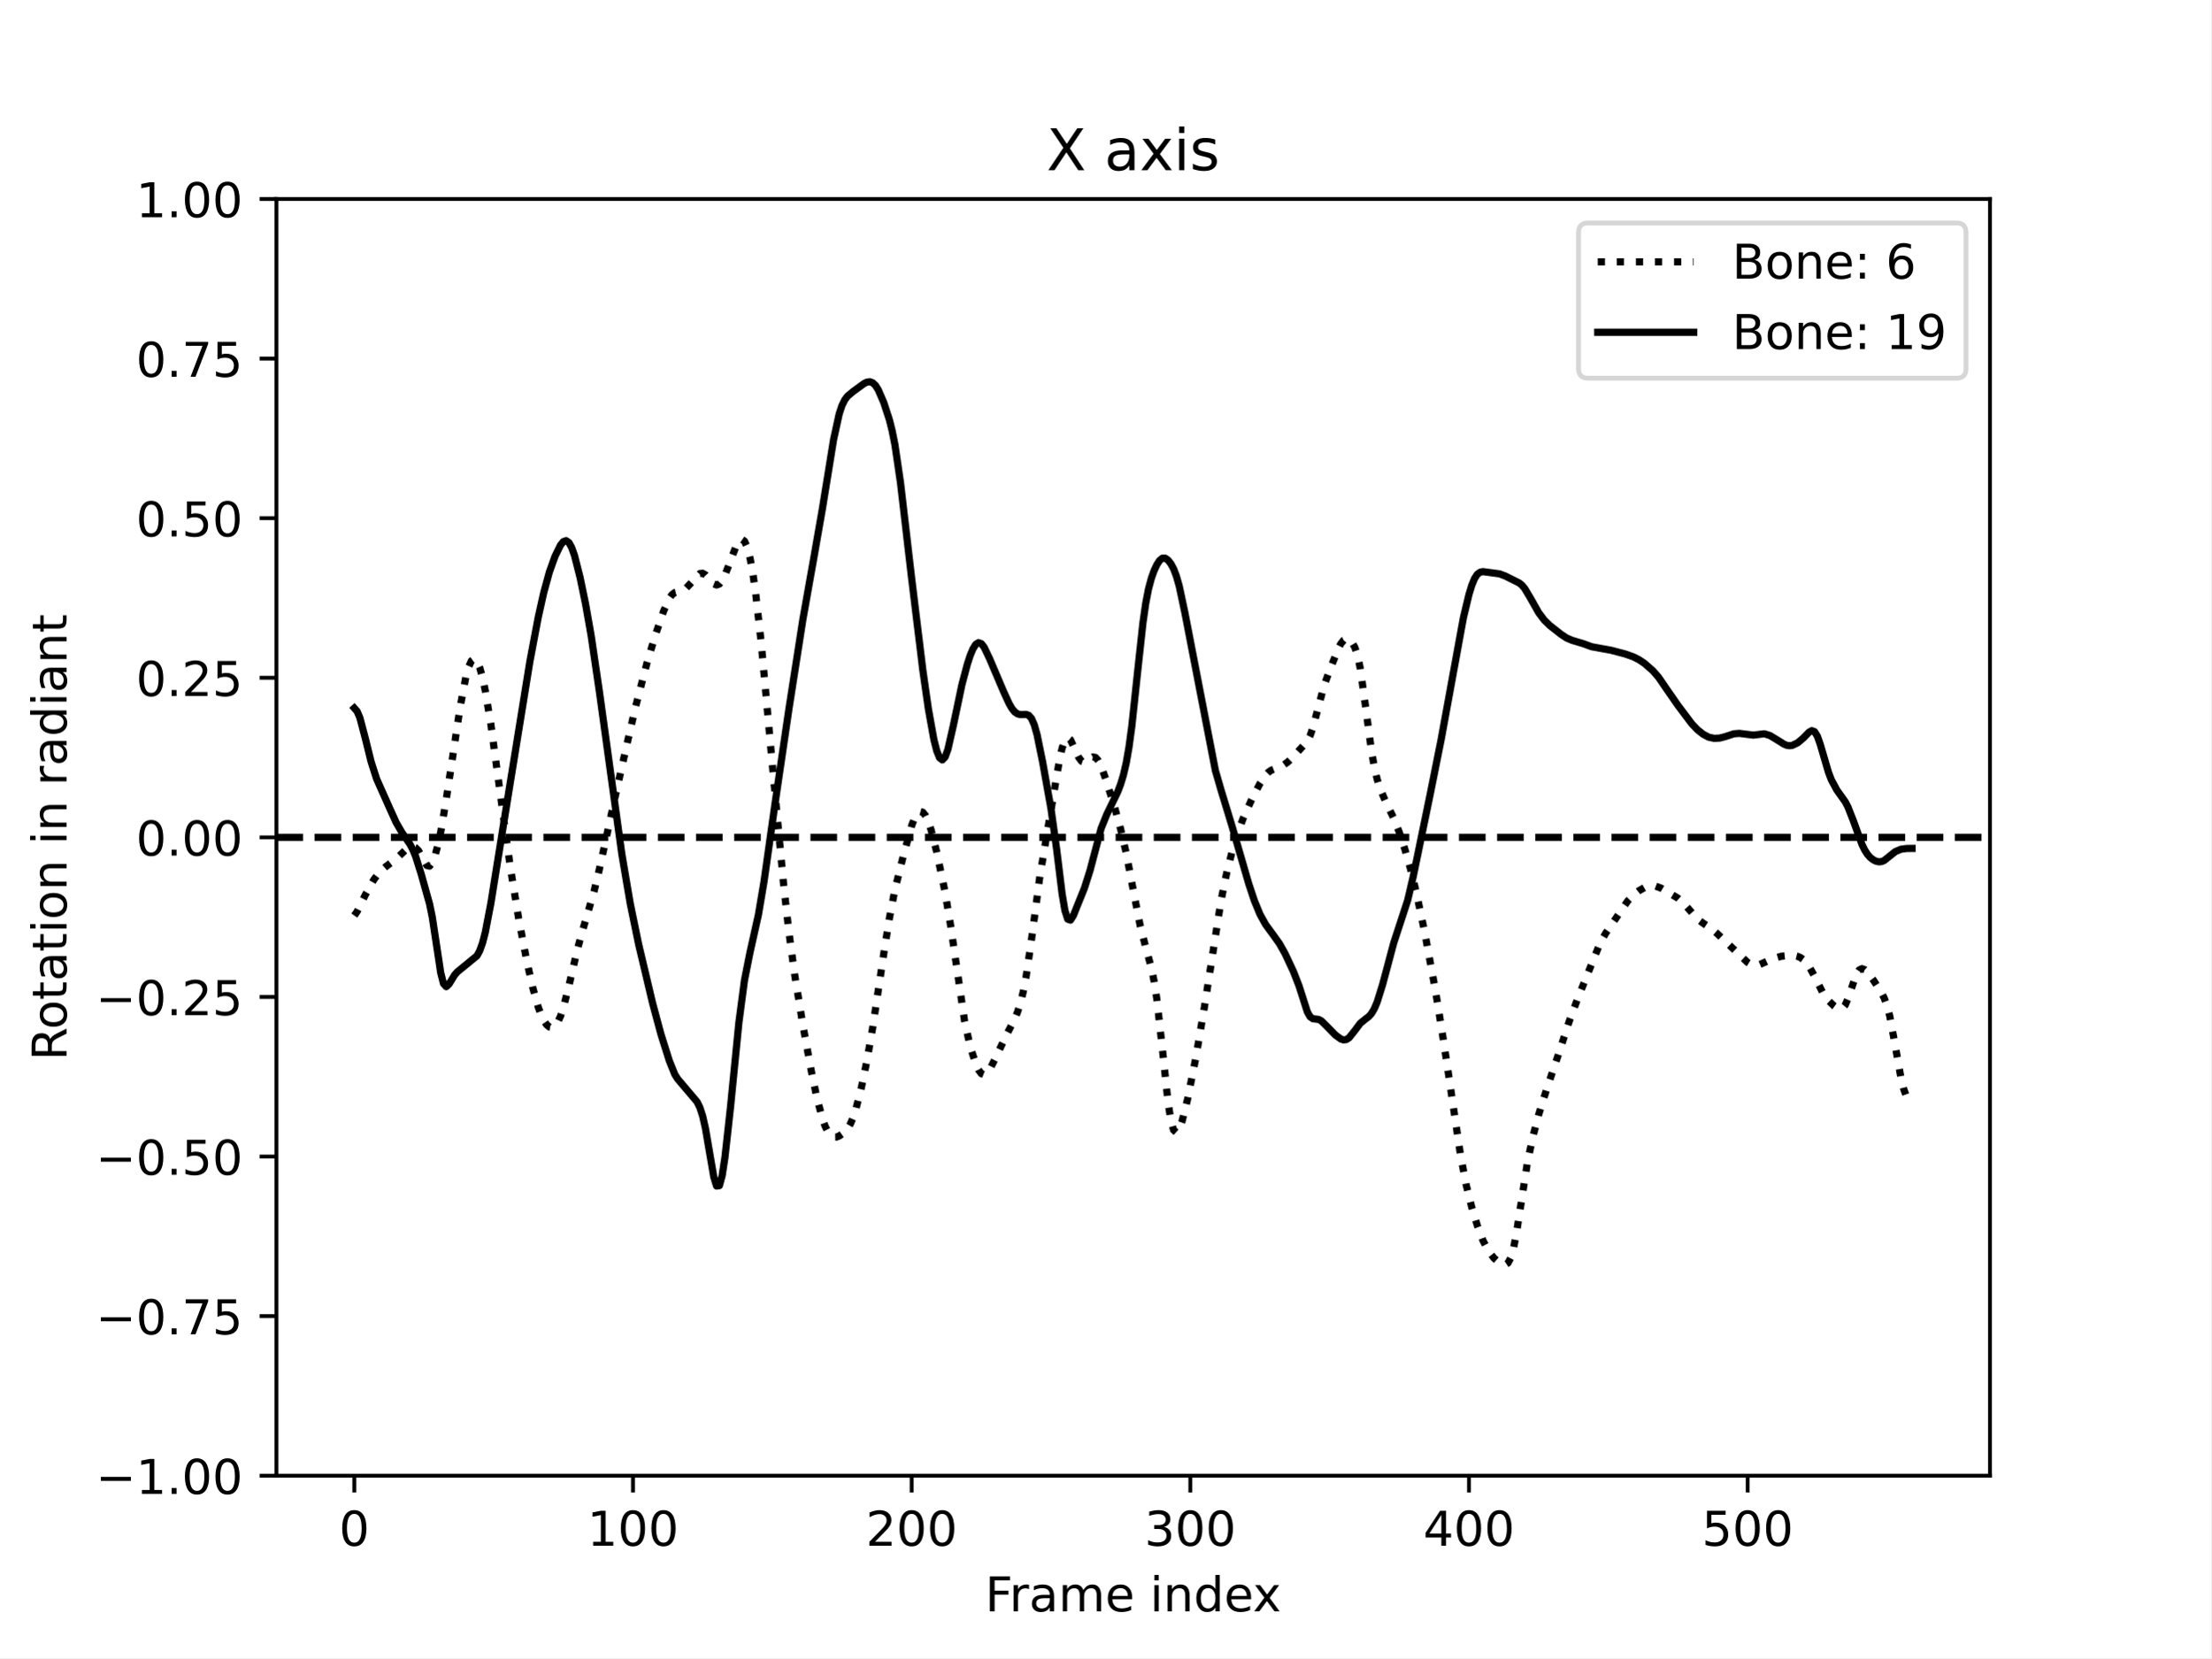
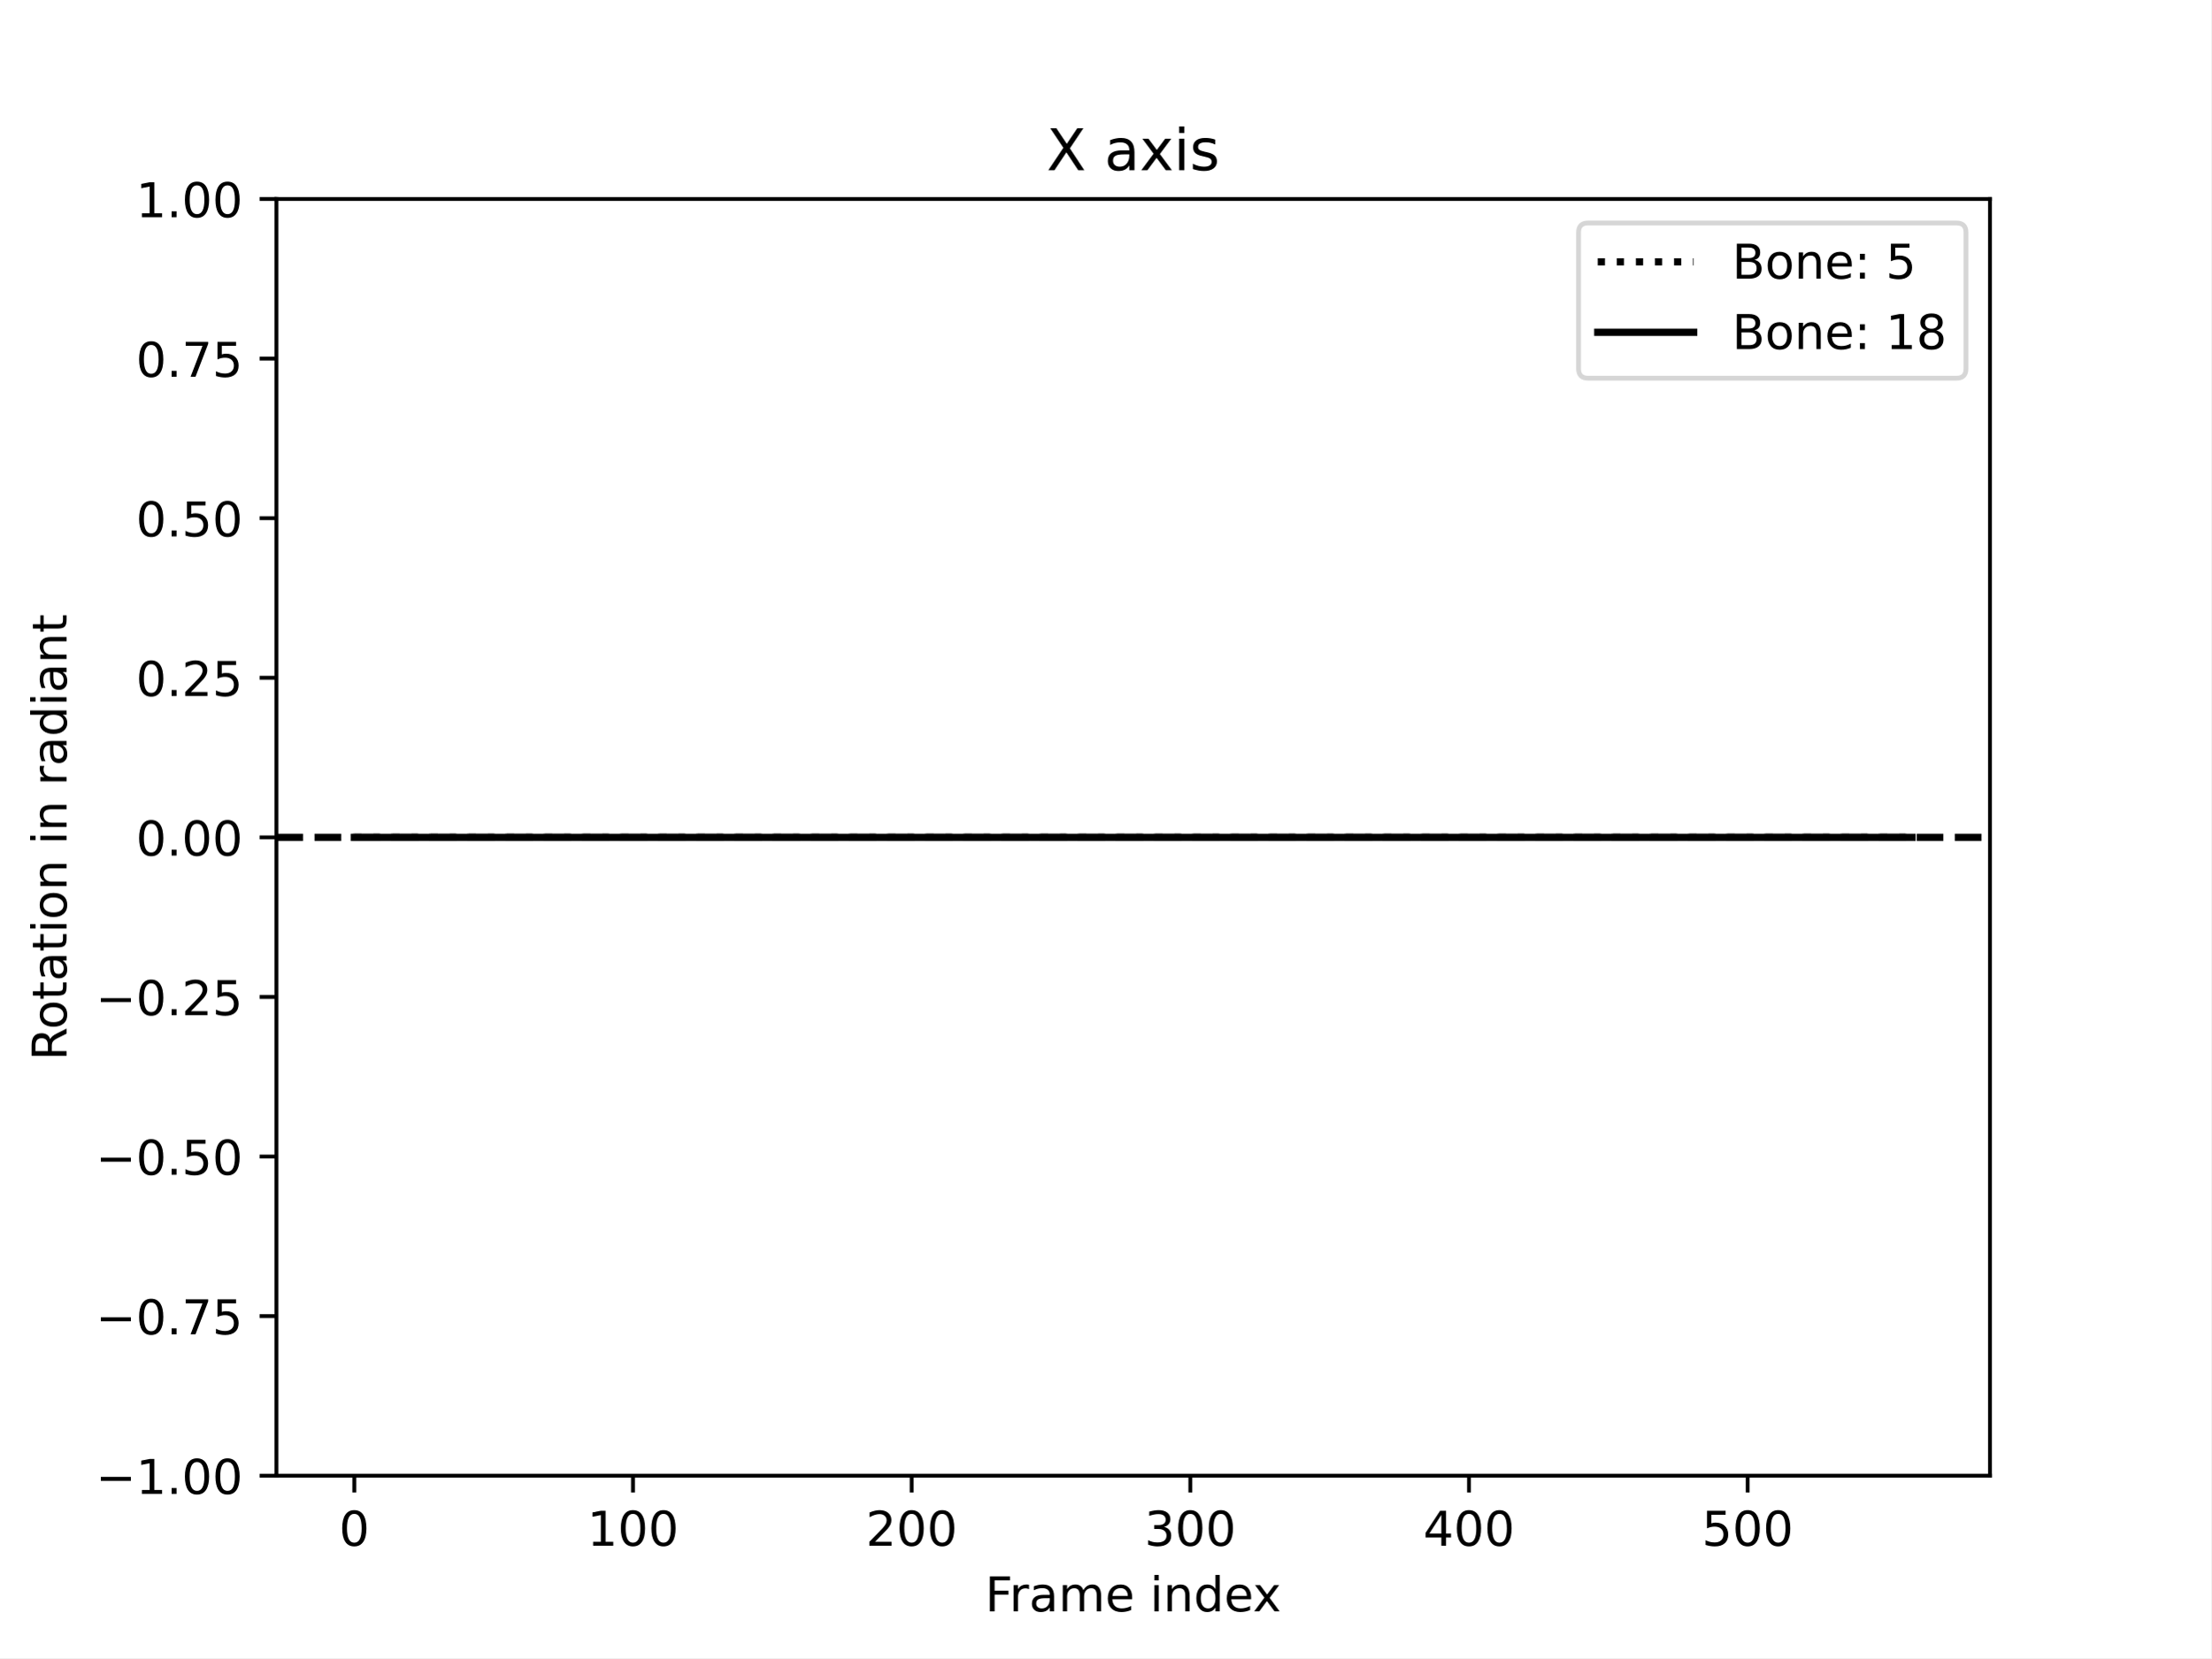
<svg xmlns="http://www.w3.org/2000/svg" xmlns:xlink="http://www.w3.org/1999/xlink" width="460.8pt" height="345.6pt" viewBox="0 0 460.8 345.6" version="1.1">
  <defs>
    <style type="text/css">*{stroke-linejoin: round; stroke-linecap: butt}</style>
  </defs>
  <g id="figure_1">
    <g id="patch_1">
      <path d="M 0 345.6  L 460.8 345.6  L 460.8 0  L 0 0  z " style="fill: #ffffff" />
    </g>
    <g id="axes_1">
      <g id="patch_2">
        <path d="M 57.6 307.584  L 414.72 307.584  L 414.72 41.472  L 57.6 41.472  z " style="fill: #ffffff" />
      </g>
      <g id="matplotlib.axis_1">
        <g id="xtick_1">
          <g id="line2d_1">
            <defs>
-               <path id="m7d2a642ada" d="M 0 0  L 0 3.5  " style="stroke: #000000; stroke-width: 0.8" />
-             </defs>
-             <g>
-               <use xlink:href="#m7d2a642ada" x="73.833" y="307.584" style="stroke: #000000; stroke-width: 0.8" />
+               <path id="m8b81f51f3c" d="M 0 0  L 0 3.5  " style="stroke: #000000; stroke-width: 0.8" />
+             </defs>
+             <g>
+               <use xlink:href="#m8b81f51f3c" x="73.833" y="307.584" style="stroke: #000000; stroke-width: 0.8" />
            </g>
          </g>
          <g id="text_1">
            <g transform="translate(70.65148 322.1824) scale(0.1 -0.1)">
              <defs>
                <path id="DejaVuSans-30" d="M 2034 4250  Q 1547 4250 1301 3770  Q 1056 3291 1056 2328  Q 1056 1369 1301 889  Q 1547 409 2034 409  Q 2525 409 2770 889  Q 3016 1369 3016 2328  Q 3016 3291 2770 3770  Q 2525 4250 2034 4250  z M 2034 4750  Q 2819 4750 3233 4129  Q 3647 3509 3647 2328  Q 3647 1150 3233 529  Q 2819 -91 2034 -91  Q 1250 -91 836 529  Q 422 1150 422 2328  Q 422 3509 836 4129  Q 1250 4750 2034 4750  z " transform="scale(0.015625)" />
              </defs>
              <use xlink:href="#DejaVuSans-30" />
            </g>
          </g>
        </g>
        <g id="xtick_2">
          <g id="line2d_2">
            <g>
-               <use xlink:href="#m7d2a642ada" x="131.91" y="307.584" style="stroke: #000000; stroke-width: 0.8" />
+               <use xlink:href="#m8b81f51f3c" x="131.91" y="307.584" style="stroke: #000000; stroke-width: 0.8" />
            </g>
          </g>
          <g id="text_2">
            <g transform="translate(122.3667 322.1824) scale(0.1 -0.1)">
              <defs>
                <path id="DejaVuSans-31" d="M 794 531  L 1825 531  L 1825 4091  L 703 3866  L 703 4441  L 1819 4666  L 2450 4666  L 2450 531  L 3481 531  L 3481 0  L 794 0  L 794 531  z " transform="scale(0.015625)" />
              </defs>
              <use xlink:href="#DejaVuSans-31" />
              <use xlink:href="#DejaVuSans-30" x="63.623" />
              <use xlink:href="#DejaVuSans-30" x="127.246" />
            </g>
          </g>
        </g>
        <g id="xtick_3">
          <g id="line2d_3">
            <g>
-               <use xlink:href="#m7d2a642ada" x="189.988" y="307.584" style="stroke: #000000; stroke-width: 0.8" />
+               <use xlink:href="#m8b81f51f3c" x="189.988" y="307.584" style="stroke: #000000; stroke-width: 0.8" />
            </g>
          </g>
          <g id="text_3">
            <g transform="translate(180.4444 322.1824) scale(0.1 -0.1)">
              <defs>
                <path id="DejaVuSans-32" d="M 1228 531  L 3431 531  L 3431 0  L 469 0  L 469 531  Q 828 903 1448 1529  Q 2069 2156 2228 2338  Q 2531 2678 2651 2914  Q 2772 3150 2772 3378  Q 2772 3750 2511 3984  Q 2250 4219 1831 4219  Q 1534 4219 1204 4116  Q 875 4013 500 3803  L 500 4441  Q 881 4594 1212 4672  Q 1544 4750 1819 4750  Q 2544 4750 2975 4387  Q 3406 4025 3406 3419  Q 3406 3131 3298 2873  Q 3191 2616 2906 2266  Q 2828 2175 2409 1742  Q 1991 1309 1228 531  z " transform="scale(0.015625)" />
              </defs>
              <use xlink:href="#DejaVuSans-32" />
              <use xlink:href="#DejaVuSans-30" x="63.623" />
              <use xlink:href="#DejaVuSans-30" x="127.246" />
            </g>
          </g>
        </g>
        <g id="xtick_4">
          <g id="line2d_4">
            <g>
-               <use xlink:href="#m7d2a642ada" x="248.066" y="307.584" style="stroke: #000000; stroke-width: 0.8" />
+               <use xlink:href="#m8b81f51f3c" x="248.066" y="307.584" style="stroke: #000000; stroke-width: 0.8" />
            </g>
          </g>
          <g id="text_4">
            <g transform="translate(238.5222 322.1824) scale(0.1 -0.1)">
              <defs>
                <path id="DejaVuSans-33" d="M 2597 2516  Q 3050 2419 3304 2112  Q 3559 1806 3559 1356  Q 3559 666 3084 287  Q 2609 -91 1734 -91  Q 1441 -91 1130 -33  Q 819 25 488 141  L 488 750  Q 750 597 1062 519  Q 1375 441 1716 441  Q 2309 441 2620 675  Q 2931 909 2931 1356  Q 2931 1769 2642 2001  Q 2353 2234 1838 2234  L 1294 2234  L 1294 2753  L 1863 2753  Q 2328 2753 2575 2939  Q 2822 3125 2822 3475  Q 2822 3834 2567 4026  Q 2313 4219 1838 4219  Q 1578 4219 1281 4162  Q 984 4106 628 3988  L 628 4550  Q 988 4650 1302 4700  Q 1616 4750 1894 4750  Q 2613 4750 3031 4423  Q 3450 4097 3450 3541  Q 3450 3153 3228 2886  Q 3006 2619 2597 2516  z " transform="scale(0.015625)" />
              </defs>
              <use xlink:href="#DejaVuSans-33" />
              <use xlink:href="#DejaVuSans-30" x="63.623" />
              <use xlink:href="#DejaVuSans-30" x="127.246" />
            </g>
          </g>
        </g>
        <g id="xtick_5">
          <g id="line2d_5">
            <g>
-               <use xlink:href="#m7d2a642ada" x="306.144" y="307.584" style="stroke: #000000; stroke-width: 0.8" />
+               <use xlink:href="#m8b81f51f3c" x="306.144" y="307.584" style="stroke: #000000; stroke-width: 0.8" />
            </g>
          </g>
          <g id="text_5">
            <g transform="translate(296.5999 322.1824) scale(0.1 -0.1)">
              <defs>
                <path id="DejaVuSans-34" d="M 2419 4116  L 825 1625  L 2419 1625  L 2419 4116  z M 2253 4666  L 3047 4666  L 3047 1625  L 3713 1625  L 3713 1100  L 3047 1100  L 3047 0  L 2419 0  L 2419 1100  L 313 1100  L 313 1709  L 2253 4666  z " transform="scale(0.015625)" />
              </defs>
              <use xlink:href="#DejaVuSans-34" />
              <use xlink:href="#DejaVuSans-30" x="63.623" />
              <use xlink:href="#DejaVuSans-30" x="127.246" />
            </g>
          </g>
        </g>
        <g id="xtick_6">
          <g id="line2d_6">
            <g>
-               <use xlink:href="#m7d2a642ada" x="364.221" y="307.584" style="stroke: #000000; stroke-width: 0.8" />
+               <use xlink:href="#m8b81f51f3c" x="364.221" y="307.584" style="stroke: #000000; stroke-width: 0.8" />
            </g>
          </g>
          <g id="text_6">
            <g transform="translate(354.6777 322.1824) scale(0.1 -0.1)">
              <defs>
                <path id="DejaVuSans-35" d="M 691 4666  L 3169 4666  L 3169 4134  L 1269 4134  L 1269 2991  Q 1406 3038 1543 3061  Q 1681 3084 1819 3084  Q 2600 3084 3056 2656  Q 3513 2228 3513 1497  Q 3513 744 3044 326  Q 2575 -91 1722 -91  Q 1428 -91 1123 -41  Q 819 9 494 109  L 494 744  Q 775 591 1075 516  Q 1375 441 1709 441  Q 2250 441 2565 725  Q 2881 1009 2881 1497  Q 2881 1984 2565 2268  Q 2250 2553 1709 2553  Q 1456 2553 1204 2497  Q 953 2441 691 2322  L 691 4666  z " transform="scale(0.015625)" />
              </defs>
              <use xlink:href="#DejaVuSans-35" />
              <use xlink:href="#DejaVuSans-30" x="63.623" />
              <use xlink:href="#DejaVuSans-30" x="127.246" />
            </g>
          </g>
        </g>
        <g id="text_7">
          <g transform="translate(205.3108 335.8606) scale(0.1 -0.1)">
            <defs>
              <path id="DejaVuSans-46" d="M 628 4666  L 3309 4666  L 3309 4134  L 1259 4134  L 1259 2759  L 3109 2759  L 3109 2228  L 1259 2228  L 1259 0  L 628 0  L 628 4666  z " transform="scale(0.015625)" />
              <path id="DejaVuSans-72" d="M 2631 2963  Q 2534 3019 2420 3045  Q 2306 3072 2169 3072  Q 1681 3072 1420 2755  Q 1159 2438 1159 1844  L 1159 0  L 581 0  L 581 3500  L 1159 3500  L 1159 2956  Q 1341 3275 1631 3429  Q 1922 3584 2338 3584  Q 2397 3584 2469 3576  Q 2541 3569 2628 3553  L 2631 2963  z " transform="scale(0.015625)" />
              <path id="DejaVuSans-61" d="M 2194 1759  Q 1497 1759 1228 1600  Q 959 1441 959 1056  Q 959 750 1161 570  Q 1363 391 1709 391  Q 2188 391 2477 730  Q 2766 1069 2766 1631  L 2766 1759  L 2194 1759  z M 3341 1997  L 3341 0  L 2766 0  L 2766 531  Q 2569 213 2275 61  Q 1981 -91 1556 -91  Q 1019 -91 701 211  Q 384 513 384 1019  Q 384 1609 779 1909  Q 1175 2209 1959 2209  L 2766 2209  L 2766 2266  Q 2766 2663 2505 2880  Q 2244 3097 1772 3097  Q 1472 3097 1187 3025  Q 903 2953 641 2809  L 641 3341  Q 956 3463 1253 3523  Q 1550 3584 1831 3584  Q 2591 3584 2966 3190  Q 3341 2797 3341 1997  z " transform="scale(0.015625)" />
              <path id="DejaVuSans-6d" d="M 3328 2828  Q 3544 3216 3844 3400  Q 4144 3584 4550 3584  Q 5097 3584 5394 3201  Q 5691 2819 5691 2113  L 5691 0  L 5113 0  L 5113 2094  Q 5113 2597 4934 2840  Q 4756 3084 4391 3084  Q 3944 3084 3684 2787  Q 3425 2491 3425 1978  L 3425 0  L 2847 0  L 2847 2094  Q 2847 2600 2669 2842  Q 2491 3084 2119 3084  Q 1678 3084 1418 2786  Q 1159 2488 1159 1978  L 1159 0  L 581 0  L 581 3500  L 1159 3500  L 1159 2956  Q 1356 3278 1631 3431  Q 1906 3584 2284 3584  Q 2666 3584 2933 3390  Q 3200 3197 3328 2828  z " transform="scale(0.015625)" />
              <path id="DejaVuSans-65" d="M 3597 1894  L 3597 1613  L 953 1613  Q 991 1019 1311 708  Q 1631 397 2203 397  Q 2534 397 2845 478  Q 3156 559 3463 722  L 3463 178  Q 3153 47 2828 -22  Q 2503 -91 2169 -91  Q 1331 -91 842 396  Q 353 884 353 1716  Q 353 2575 817 3079  Q 1281 3584 2069 3584  Q 2775 3584 3186 3129  Q 3597 2675 3597 1894  z M 3022 2063  Q 3016 2534 2758 2815  Q 2500 3097 2075 3097  Q 1594 3097 1305 2825  Q 1016 2553 972 2059  L 3022 2063  z " transform="scale(0.015625)" />
              <path id="DejaVuSans-20" transform="scale(0.015625)" />
              <path id="DejaVuSans-69" d="M 603 3500  L 1178 3500  L 1178 0  L 603 0  L 603 3500  z M 603 4863  L 1178 4863  L 1178 4134  L 603 4134  L 603 4863  z " transform="scale(0.015625)" />
              <path id="DejaVuSans-6e" d="M 3513 2113  L 3513 0  L 2938 0  L 2938 2094  Q 2938 2591 2744 2837  Q 2550 3084 2163 3084  Q 1697 3084 1428 2787  Q 1159 2491 1159 1978  L 1159 0  L 581 0  L 581 3500  L 1159 3500  L 1159 2956  Q 1366 3272 1645 3428  Q 1925 3584 2291 3584  Q 2894 3584 3203 3211  Q 3513 2838 3513 2113  z " transform="scale(0.015625)" />
              <path id="DejaVuSans-64" d="M 2906 2969  L 2906 4863  L 3481 4863  L 3481 0  L 2906 0  L 2906 525  Q 2725 213 2448 61  Q 2172 -91 1784 -91  Q 1150 -91 751 415  Q 353 922 353 1747  Q 353 2572 751 3078  Q 1150 3584 1784 3584  Q 2172 3584 2448 3432  Q 2725 3281 2906 2969  z M 947 1747  Q 947 1113 1208 752  Q 1469 391 1925 391  Q 2381 391 2643 752  Q 2906 1113 2906 1747  Q 2906 2381 2643 2742  Q 2381 3103 1925 3103  Q 1469 3103 1208 2742  Q 947 2381 947 1747  z " transform="scale(0.015625)" />
              <path id="DejaVuSans-78" d="M 3513 3500  L 2247 1797  L 3578 0  L 2900 0  L 1881 1375  L 863 0  L 184 0  L 1544 1831  L 300 3500  L 978 3500  L 1906 2253  L 2834 3500  L 3513 3500  z " transform="scale(0.015625)" />
            </defs>
            <use xlink:href="#DejaVuSans-46" />
            <use xlink:href="#DejaVuSans-72" x="50.27" />
            <use xlink:href="#DejaVuSans-61" x="91.383" />
            <use xlink:href="#DejaVuSans-6d" x="152.662" />
            <use xlink:href="#DejaVuSans-65" x="250.074" />
            <use xlink:href="#DejaVuSans-20" x="311.598" />
            <use xlink:href="#DejaVuSans-69" x="343.385" />
            <use xlink:href="#DejaVuSans-6e" x="371.168" />
            <use xlink:href="#DejaVuSans-64" x="434.547" />
            <use xlink:href="#DejaVuSans-65" x="498.023" />
            <use xlink:href="#DejaVuSans-78" x="557.797" />
          </g>
        </g>
      </g>
      <g id="matplotlib.axis_2">
        <g id="ytick_1">
          <g id="line2d_7">
            <defs>
-               <path id="m2fb4296acf" d="M 0 0  L -3.5 0  " style="stroke: #000000; stroke-width: 0.8" />
-             </defs>
-             <g>
-               <use xlink:href="#m2fb4296acf" x="57.6" y="307.584" style="stroke: #000000; stroke-width: 0.8" />
+               <path id="md31baea336" d="M 0 0  L -3.5 0  " style="stroke: #000000; stroke-width: 0.8" />
+             </defs>
+             <g>
+               <use xlink:href="#md31baea336" x="57.6" y="307.584" style="stroke: #000000; stroke-width: 0.8" />
            </g>
          </g>
          <g id="text_8">
            <g transform="translate(19.95469 311.3832) scale(0.1 -0.1)">
              <defs>
                <path id="DejaVuSans-2212" d="M 678 2272  L 4684 2272  L 4684 1741  L 678 1741  L 678 2272  z " transform="scale(0.015625)" />
                <path id="DejaVuSans-2e" d="M 684 794  L 1344 794  L 1344 0  L 684 0  L 684 794  z " transform="scale(0.015625)" />
              </defs>
              <use xlink:href="#DejaVuSans-2212" />
              <use xlink:href="#DejaVuSans-31" x="83.789" />
              <use xlink:href="#DejaVuSans-2e" x="147.412" />
              <use xlink:href="#DejaVuSans-30" x="179.199" />
              <use xlink:href="#DejaVuSans-30" x="242.822" />
            </g>
          </g>
        </g>
        <g id="ytick_2">
          <g id="line2d_8">
            <g>
-               <use xlink:href="#m2fb4296acf" x="57.6" y="274.32" style="stroke: #000000; stroke-width: 0.8" />
+               <use xlink:href="#md31baea336" x="57.6" y="274.32" style="stroke: #000000; stroke-width: 0.8" />
            </g>
          </g>
          <g id="text_9">
            <g transform="translate(19.95469 278.1192) scale(0.1 -0.1)">
              <defs>
                <path id="DejaVuSans-37" d="M 525 4666  L 3525 4666  L 3525 4397  L 1831 0  L 1172 0  L 2766 4134  L 525 4134  L 525 4666  z " transform="scale(0.015625)" />
              </defs>
              <use xlink:href="#DejaVuSans-2212" />
              <use xlink:href="#DejaVuSans-30" x="83.789" />
              <use xlink:href="#DejaVuSans-2e" x="147.412" />
              <use xlink:href="#DejaVuSans-37" x="179.199" />
              <use xlink:href="#DejaVuSans-35" x="242.822" />
            </g>
          </g>
        </g>
        <g id="ytick_3">
          <g id="line2d_9">
            <g>
-               <use xlink:href="#m2fb4296acf" x="57.6" y="241.056" style="stroke: #000000; stroke-width: 0.8" />
+               <use xlink:href="#md31baea336" x="57.6" y="241.056" style="stroke: #000000; stroke-width: 0.8" />
            </g>
          </g>
          <g id="text_10">
            <g transform="translate(19.95469 244.8552) scale(0.1 -0.1)">
              <use xlink:href="#DejaVuSans-2212" />
              <use xlink:href="#DejaVuSans-30" x="83.789" />
              <use xlink:href="#DejaVuSans-2e" x="147.412" />
              <use xlink:href="#DejaVuSans-35" x="179.199" />
              <use xlink:href="#DejaVuSans-30" x="242.822" />
            </g>
          </g>
        </g>
        <g id="ytick_4">
          <g id="line2d_10">
            <g>
-               <use xlink:href="#m2fb4296acf" x="57.6" y="207.792" style="stroke: #000000; stroke-width: 0.8" />
+               <use xlink:href="#md31baea336" x="57.6" y="207.792" style="stroke: #000000; stroke-width: 0.8" />
            </g>
          </g>
          <g id="text_11">
            <g transform="translate(19.95469 211.5912) scale(0.1 -0.1)">
              <use xlink:href="#DejaVuSans-2212" />
              <use xlink:href="#DejaVuSans-30" x="83.789" />
              <use xlink:href="#DejaVuSans-2e" x="147.412" />
              <use xlink:href="#DejaVuSans-32" x="179.199" />
              <use xlink:href="#DejaVuSans-35" x="242.822" />
            </g>
          </g>
        </g>
        <g id="ytick_5">
          <g id="line2d_11">
            <g>
-               <use xlink:href="#m2fb4296acf" x="57.6" y="174.528" style="stroke: #000000; stroke-width: 0.8" />
+               <use xlink:href="#md31baea336" x="57.6" y="174.528" style="stroke: #000000; stroke-width: 0.8" />
            </g>
          </g>
          <g id="text_12">
            <g transform="translate(28.33438 178.3272) scale(0.1 -0.1)">
              <use xlink:href="#DejaVuSans-30" />
              <use xlink:href="#DejaVuSans-2e" x="63.623" />
              <use xlink:href="#DejaVuSans-30" x="95.41" />
              <use xlink:href="#DejaVuSans-30" x="159.033" />
            </g>
          </g>
        </g>
        <g id="ytick_6">
          <g id="line2d_12">
            <g>
-               <use xlink:href="#m2fb4296acf" x="57.6" y="141.264" style="stroke: #000000; stroke-width: 0.8" />
+               <use xlink:href="#md31baea336" x="57.6" y="141.264" style="stroke: #000000; stroke-width: 0.8" />
            </g>
          </g>
          <g id="text_13">
            <g transform="translate(28.33438 145.0632) scale(0.1 -0.1)">
              <use xlink:href="#DejaVuSans-30" />
              <use xlink:href="#DejaVuSans-2e" x="63.623" />
              <use xlink:href="#DejaVuSans-32" x="95.41" />
              <use xlink:href="#DejaVuSans-35" x="159.033" />
            </g>
          </g>
        </g>
        <g id="ytick_7">
          <g id="line2d_13">
            <g>
-               <use xlink:href="#m2fb4296acf" x="57.6" y="108" style="stroke: #000000; stroke-width: 0.8" />
+               <use xlink:href="#md31baea336" x="57.6" y="108" style="stroke: #000000; stroke-width: 0.8" />
            </g>
          </g>
          <g id="text_14">
            <g transform="translate(28.33438 111.7992) scale(0.1 -0.1)">
              <use xlink:href="#DejaVuSans-30" />
              <use xlink:href="#DejaVuSans-2e" x="63.623" />
              <use xlink:href="#DejaVuSans-35" x="95.41" />
              <use xlink:href="#DejaVuSans-30" x="159.033" />
            </g>
          </g>
        </g>
        <g id="ytick_8">
          <g id="line2d_14">
            <g>
-               <use xlink:href="#m2fb4296acf" x="57.6" y="74.736" style="stroke: #000000; stroke-width: 0.8" />
+               <use xlink:href="#md31baea336" x="57.6" y="74.736" style="stroke: #000000; stroke-width: 0.8" />
            </g>
          </g>
          <g id="text_15">
            <g transform="translate(28.33438 78.53522) scale(0.1 -0.1)">
              <use xlink:href="#DejaVuSans-30" />
              <use xlink:href="#DejaVuSans-2e" x="63.623" />
              <use xlink:href="#DejaVuSans-37" x="95.41" />
              <use xlink:href="#DejaVuSans-35" x="159.033" />
            </g>
          </g>
        </g>
        <g id="ytick_9">
          <g id="line2d_15">
            <g>
-               <use xlink:href="#m2fb4296acf" x="57.6" y="41.472" style="stroke: #000000; stroke-width: 0.8" />
+               <use xlink:href="#md31baea336" x="57.6" y="41.472" style="stroke: #000000; stroke-width: 0.8" />
            </g>
          </g>
          <g id="text_16">
            <g transform="translate(28.33438 45.27122) scale(0.1 -0.1)">
              <use xlink:href="#DejaVuSans-31" />
              <use xlink:href="#DejaVuSans-2e" x="63.623" />
              <use xlink:href="#DejaVuSans-30" x="95.41" />
              <use xlink:href="#DejaVuSans-30" x="159.033" />
            </g>
          </g>
        </g>
        <g id="text_17">
          <g transform="translate(13.875 221.0499) rotate(-90) scale(0.1 -0.1)">
            <defs>
              <path id="DejaVuSans-52" d="M 2841 2188  Q 3044 2119 3236 1894  Q 3428 1669 3622 1275  L 4263 0  L 3584 0  L 2988 1197  Q 2756 1666 2539 1819  Q 2322 1972 1947 1972  L 1259 1972  L 1259 0  L 628 0  L 628 4666  L 2053 4666  Q 2853 4666 3247 4331  Q 3641 3997 3641 3322  Q 3641 2881 3436 2590  Q 3231 2300 2841 2188  z M 1259 4147  L 1259 2491  L 2053 2491  Q 2509 2491 2742 2702  Q 2975 2913 2975 3322  Q 2975 3731 2742 3939  Q 2509 4147 2053 4147  L 1259 4147  z " transform="scale(0.015625)" />
              <path id="DejaVuSans-6f" d="M 1959 3097  Q 1497 3097 1228 2736  Q 959 2375 959 1747  Q 959 1119 1226 758  Q 1494 397 1959 397  Q 2419 397 2687 759  Q 2956 1122 2956 1747  Q 2956 2369 2687 2733  Q 2419 3097 1959 3097  z M 1959 3584  Q 2709 3584 3137 3096  Q 3566 2609 3566 1747  Q 3566 888 3137 398  Q 2709 -91 1959 -91  Q 1206 -91 779 398  Q 353 888 353 1747  Q 353 2609 779 3096  Q 1206 3584 1959 3584  z " transform="scale(0.015625)" />
              <path id="DejaVuSans-74" d="M 1172 4494  L 1172 3500  L 2356 3500  L 2356 3053  L 1172 3053  L 1172 1153  Q 1172 725 1289 603  Q 1406 481 1766 481  L 2356 481  L 2356 0  L 1766 0  Q 1100 0 847 248  Q 594 497 594 1153  L 594 3053  L 172 3053  L 172 3500  L 594 3500  L 594 4494  L 1172 4494  z " transform="scale(0.015625)" />
            </defs>
            <use xlink:href="#DejaVuSans-52" />
            <use xlink:href="#DejaVuSans-6f" x="64.982" />
            <use xlink:href="#DejaVuSans-74" x="126.164" />
            <use xlink:href="#DejaVuSans-61" x="165.373" />
            <use xlink:href="#DejaVuSans-74" x="226.652" />
            <use xlink:href="#DejaVuSans-69" x="265.861" />
            <use xlink:href="#DejaVuSans-6f" x="293.645" />
            <use xlink:href="#DejaVuSans-6e" x="354.826" />
            <use xlink:href="#DejaVuSans-20" x="418.205" />
            <use xlink:href="#DejaVuSans-69" x="449.992" />
            <use xlink:href="#DejaVuSans-6e" x="477.775" />
            <use xlink:href="#DejaVuSans-20" x="541.154" />
            <use xlink:href="#DejaVuSans-72" x="572.941" />
            <use xlink:href="#DejaVuSans-61" x="614.055" />
            <use xlink:href="#DejaVuSans-64" x="675.334" />
            <use xlink:href="#DejaVuSans-69" x="738.811" />
            <use xlink:href="#DejaVuSans-61" x="766.594" />
            <use xlink:href="#DejaVuSans-6e" x="827.873" />
            <use xlink:href="#DejaVuSans-74" x="891.252" />
          </g>
        </g>
      </g>
      <g id="line2d_16">
-         <path d="M 73.833 190.83  L 74.414 190.005  L 76.156 186.453  L 77.898 183.356  L 79.06 181.79  L 80.221 180.775  L 82.544 179.018  L 84.867 176.828  L 85.448 176.574  L 86.029 176.516  L 86.61 176.707  L 87.191 177.277  L 88.933 180.381  L 89.514 180.532  L 90.094 179.779  L 90.675 178.253  L 91.256 176.124  L 91.837 173.444  L 92.998 166.552  L 95.902 147.282  L 97.064 141.173  L 97.645 139.049  L 98.225 137.745  L 98.806 137.329  L 99.387 137.807  L 99.968 139.134  L 100.548 141.226  L 101.129 143.971  L 102.291 150.989  L 104.033 163.825  L 106.356 180.852  L 108.099 191.545  L 109.841 200.624  L 111.002 205.776  L 112.164 209.916  L 112.745 211.494  L 113.326 212.714  L 113.906 213.574  L 114.487 214.064  L 115.068 214.161  L 115.649 213.835  L 116.229 213.051  L 116.81 211.787  L 117.391 210.055  L 118.553 205.487  L 120.295 197.99  L 121.456 193.758  L 123.78 185.858  L 124.941 181.003  L 128.426 165.002  L 130.749 154.69  L 132.491 147.145  L 134.814 138.221  L 136.557 132.416  L 138.299 127.355  L 139.461 124.755  L 140.041 123.942  L 140.622 123.504  L 142.364 123.07  L 142.945 122.631  L 145.849 119.543  L 146.43 119.481  L 147.011 119.812  L 148.753 121.694  L 149.334 121.93  L 149.915 121.72  L 150.495 121.018  L 151.076 119.883  L 152.238 116.851  L 153.399 113.821  L 153.98 112.786  L 154.561 112.38  L 155.142 112.781  L 155.722 114.081  L 156.303 116.313  L 156.884 119.471  L 157.465 123.516  L 158.626 133.927  L 160.949 159.385  L 163.272 184.058  L 164.434 194.509  L 165.596 203.065  L 167.338 213.793  L 169.08 223.265  L 170.242 228.838  L 171.403 233.214  L 171.984 234.802  L 172.565 235.962  L 173.146 236.691  L 173.726 237.012  L 174.307 237.002  L 174.888 236.778  L 176.05 235.965  L 176.63 235.28  L 177.211 234.278  L 177.792 232.902  L 178.373 231.14  L 179.534 226.579  L 180.696 220.911  L 181.857 214.234  L 184.18 198.744  L 185.342 191.425  L 186.504 185.394  L 188.246 178.409  L 189.988 172.093  L 190.569 170.558  L 191.15 169.552  L 191.731 169.131  L 192.311 169.294  L 192.892 170.021  L 193.473 171.281  L 194.054 173.026  L 195.215 177.607  L 196.958 185.965  L 198.119 192.968  L 201.023 212.849  L 202.185 218.101  L 203.346 221.737  L 203.927 222.994  L 204.508 223.777  L 205.088 224.011  L 205.669 223.7  L 206.25 222.938  L 207.412 220.637  L 209.735 215.728  L 211.477 212.374  L 212.058 210.932  L 212.639 209.125  L 213.219 206.805  L 213.8 203.833  L 214.962 195.862  L 216.704 182.68  L 218.446 172.275  L 220.769 158.542  L 221.35 155.918  L 221.931 154.251  L 222.512 153.706  L 223.093 154.181  L 224.254 156.71  L 224.835 157.918  L 225.416 158.67  L 225.996 158.853  L 226.577 158.569  L 227.158 158.098  L 227.739 157.778  L 228.32 157.881  L 228.9 158.537  L 229.481 159.71  L 230.643 162.983  L 232.385 168.593  L 233.547 172.824  L 234.708 177.814  L 236.45 186.968  L 237.612 192.898  L 238.773 197.46  L 239.935 201.684  L 240.516 204.516  L 241.097 208.293  L 242.258 218.774  L 243.42 229.696  L 244 233.452  L 244.581 235.54  L 245.162 236.06  L 245.743 235.349  L 246.324 233.781  L 247.485 229.156  L 249.227 220.373  L 250.97 210.102  L 254.454 187.779  L 255.616 182.084  L 256.778 177.468  L 257.939 173.662  L 259.101 170.502  L 260.843 166.658  L 262.585 163.307  L 263.747 161.552  L 264.328 160.953  L 264.908 160.549  L 266.07 160.109  L 267.232 159.642  L 268.393 158.82  L 269.555 157.697  L 272.459 154.497  L 273.039 153.334  L 273.62 151.629  L 275.943 142.902  L 277.105 139.695  L 278.847 135.331  L 279.428 134.185  L 280.009 133.448  L 280.589 133.183  L 281.17 133.344  L 281.751 133.884  L 282.332 134.883  L 282.913 136.603  L 283.493 139.345  L 284.655 147.754  L 285.816 156.493  L 286.397 159.788  L 286.978 162.309  L 287.559 164.222  L 288.72 166.968  L 290.463 170.543  L 291.624 173.494  L 292.786 177.016  L 293.947 181.071  L 295.109 185.75  L 296.851 193.991  L 299.174 206.532  L 300.917 217.456  L 304.401 240.897  L 305.563 246.962  L 306.724 251.659  L 307.886 255.436  L 309.048 258.533  L 310.209 260.789  L 311.371 262.257  L 312.532 263.257  L 313.113 263.573  L 313.694 263.636  L 314.275 263.25  L 314.855 262.162  L 315.436 260.144  L 316.017 257.143  L 318.34 242.167  L 319.502 236.763  L 320.663 232.339  L 322.405 226.783  L 324.729 219.946  L 327.052 212.825  L 328.794 208.151  L 333.44 196.649  L 334.602 194.569  L 339.248 187.764  L 340.41 186.59  L 341.571 185.646  L 342.733 184.988  L 343.894 184.677  L 345.056 184.702  L 346.217 185.138  L 349.702 187.215  L 350.864 188.25  L 353.767 191.549  L 354.929 192.418  L 356.671 193.563  L 357.833 194.558  L 364.221 200.613  L 364.802 200.962  L 365.383 201.167  L 365.964 201.215  L 366.545 201.114  L 367.706 200.609  L 369.448 199.832  L 371.191 199.326  L 372.933 199.146  L 374.095 199.205  L 374.675 199.349  L 375.256 199.611  L 375.837 200.021  L 376.418 200.605  L 376.999 201.381  L 378.16 203.479  L 379.902 206.976  L 381.064 208.556  L 382.226 209.68  L 382.806 210.105  L 383.387 210.335  L 383.968 210.196  L 384.549 209.489  L 385.129 208.139  L 386.872 203.047  L 387.453 202.178  L 388.033 201.904  L 388.614 202.109  L 389.195 202.644  L 390.356 204.188  L 392.099 206.877  L 392.679 208.035  L 393.26 209.602  L 393.841 211.792  L 395.003 218.092  L 396.164 224.638  L 396.745 226.984  L 397.326 228.57  L 397.906 229.511  L 398.487 229.942  L 398.487 229.942  " clip-path="url(#pd503074b61)" style="fill: none; stroke-dasharray: 1.5,2.475; stroke-dashoffset: 0; stroke: #000000; stroke-width: 1.5" />
+         <path d="M 73.833 174.528  L 398.487 174.528  L 398.487 174.528  " clip-path="url(#p1efcc542e7)" style="fill: none; stroke-dasharray: 1.5,2.475; stroke-dashoffset: 0; stroke: #000000; stroke-width: 1.5" />
      </g>
      <g id="line2d_17">
-         <path d="M 73.833 147.59  L 74.414 148.248  L 74.994 149.616  L 76.156 154.009  L 77.317 158.72  L 78.479 162.344  L 79.641 164.955  L 81.383 168.861  L 82.544 171.418  L 83.706 173.436  L 85.448 175.988  L 86.029 177.093  L 86.61 178.503  L 87.771 182.181  L 89.514 188.406  L 90.094 191.23  L 91.837 202.739  L 92.418 205.019  L 92.998 205.65  L 93.579 205.108  L 94.741 203.211  L 95.321 202.56  L 99.387 199.229  L 99.968 198.166  L 100.548 196.552  L 101.129 194.315  L 102.291 188.266  L 105.775 166.579  L 110.422 137.867  L 112.164 128.649  L 113.326 123.454  L 114.487 119.227  L 115.649 115.977  L 116.81 113.607  L 117.391 112.899  L 117.972 112.685  L 118.553 113.082  L 119.133 114.129  L 119.714 115.768  L 120.876 120.322  L 122.037 125.951  L 123.199 132.548  L 124.941 144.38  L 129.587 178.031  L 131.33 188.29  L 133.072 196.755  L 135.976 209.014  L 137.718 215.502  L 139.461 221.042  L 140.622 223.93  L 141.203 224.861  L 145.268 229.658  L 145.849 230.845  L 146.43 232.63  L 147.011 235.197  L 148.753 245.339  L 149.334 247.208  L 149.915 247.13  L 150.495 245.018  L 151.076 241.245  L 152.238 230.717  L 153.98 213.139  L 155.142 204.334  L 156.303 198.481  L 158.045 190.687  L 159.207 183.824  L 161.53 167.391  L 164.434 147.611  L 167.338 128.994  L 169.661 115.92  L 171.403 105.929  L 173.726 91.578  L 174.888 86.263  L 175.469 84.515  L 176.05 83.334  L 176.63 82.567  L 177.792 81.597  L 180.115 79.904  L 180.696 79.63  L 181.277 79.558  L 181.857 79.766  L 182.438 80.317  L 183.019 81.227  L 184.18 83.916  L 185.342 87.478  L 185.923 89.791  L 186.504 92.704  L 187.665 100.621  L 189.988 120.571  L 192.311 139.626  L 193.473 147.763  L 194.634 154.206  L 195.215 156.49  L 195.796 157.933  L 196.377 158.387  L 196.958 157.79  L 197.538 156.217  L 198.7 151.109  L 200.442 142.791  L 201.604 138.4  L 202.185 136.633  L 202.765 135.235  L 203.346 134.309  L 203.927 133.941  L 204.508 134.156  L 205.088 134.886  L 206.25 137.324  L 209.154 144.159  L 210.315 146.682  L 210.896 147.681  L 211.477 148.389  L 212.058 148.791  L 212.639 148.937  L 213.8 148.898  L 214.381 149.087  L 214.962 149.743  L 215.542 151.069  L 216.123 153.124  L 217.285 158.818  L 219.027 168.55  L 220.189 176.877  L 221.35 186.338  L 221.931 189.782  L 222.512 191.581  L 223.093 191.784  L 223.673 190.875  L 225.996 185.107  L 227.158 181.447  L 229.481 172.658  L 230.643 169.78  L 232.966 164.972  L 233.547 163.436  L 234.127 161.523  L 234.708 159.018  L 235.289 155.691  L 235.87 151.395  L 237.031 140.485  L 238.193 129.795  L 238.773 125.756  L 239.354 122.744  L 239.935 120.562  L 240.516 118.939  L 241.097 117.692  L 241.677 116.8  L 242.258 116.339  L 242.839 116.341  L 243.42 116.746  L 244 117.479  L 244.581 118.556  L 245.162 120.075  L 245.743 122.118  L 246.904 127.557  L 253.293 160.608  L 254.454 164.621  L 256.778 172.262  L 260.262 184.267  L 261.424 187.75  L 262.585 190.567  L 263.747 192.677  L 265.489 195.061  L 266.651 196.697  L 267.812 198.763  L 269.555 202.488  L 270.716 205.466  L 272.459 210.915  L 273.039 211.937  L 273.62 212.336  L 274.782 212.474  L 275.362 212.772  L 276.524 213.916  L 278.266 215.704  L 279.428 216.563  L 280.009 216.751  L 280.589 216.673  L 281.17 216.291  L 282.332 214.829  L 283.493 213.278  L 284.655 212.338  L 285.236 211.907  L 285.816 211.261  L 286.397 210.282  L 286.978 208.934  L 288.14 205.218  L 290.463 196.525  L 293.367 187.639  L 294.528 182.662  L 298.013 165.77  L 300.336 154.166  L 304.982 128.738  L 306.144 123.901  L 306.724 121.994  L 307.305 120.58  L 307.886 119.692  L 308.467 119.261  L 309.048 119.146  L 311.371 119.453  L 312.532 119.612  L 313.694 120.05  L 316.017 121.209  L 316.598 121.502  L 317.178 121.964  L 317.759 122.66  L 318.921 124.607  L 320.663 127.686  L 321.825 129.237  L 322.986 130.372  L 325.309 132.198  L 326.471 132.968  L 327.632 133.466  L 329.956 134.154  L 331.698 134.795  L 333.44 135.114  L 335.763 135.533  L 338.667 136.296  L 340.41 136.913  L 341.571 137.499  L 342.733 138.278  L 344.475 139.809  L 345.637 141.14  L 347.379 143.685  L 349.702 147.03  L 352.606 150.892  L 353.767 152.098  L 354.929 153.03  L 356.091 153.646  L 357.252 153.895  L 358.414 153.83  L 359.575 153.527  L 361.318 152.953  L 362.479 152.859  L 365.383 153.219  L 367.706 152.944  L 368.868 153.308  L 370.61 154.363  L 371.772 155.094  L 372.352 155.338  L 372.933 155.431  L 373.514 155.358  L 374.675 154.799  L 375.837 153.811  L 376.999 152.615  L 377.579 152.292  L 378.16 152.5  L 378.741 153.433  L 379.322 155.049  L 381.064 160.967  L 381.645 162.493  L 382.806 164.662  L 384.549 167.106  L 385.129 168.216  L 386.291 171.183  L 388.033 175.974  L 388.614 177.17  L 389.195 178.079  L 389.776 178.734  L 390.356 179.189  L 390.937 179.485  L 391.518 179.626  L 392.099 179.587  L 392.679 179.348  L 393.841 178.422  L 395.003 177.494  L 396.164 177.009  L 397.326 176.851  L 398.487 176.837  L 398.487 176.837  " clip-path="url(#pd503074b61)" style="fill: none; stroke: #000000; stroke-width: 1.5; stroke-linecap: square" />
+         <path d="M 73.833 174.528  L 398.487 174.528  L 398.487 174.528  " clip-path="url(#p1efcc542e7)" style="fill: none; stroke: #000000; stroke-width: 1.5; stroke-linecap: square" />
      </g>
      <g id="line2d_18">
-         <path d="M 57.6 174.528  L 414.72 174.528  " clip-path="url(#pd503074b61)" style="fill: none; stroke-dasharray: 5.55,2.4; stroke-dashoffset: 0; stroke: #000000; stroke-width: 1.5" />
+         <path d="M 57.6 174.528  L 414.72 174.528  " clip-path="url(#p1efcc542e7)" style="fill: none; stroke-dasharray: 5.55,2.4; stroke-dashoffset: 0; stroke: #000000; stroke-width: 1.5" />
      </g>
      <g id="patch_3">
        <path d="M 57.6 307.584  L 57.6 41.472  " style="fill: none; stroke: #000000; stroke-width: 0.8; stroke-linejoin: miter; stroke-linecap: square" />
      </g>
      <g id="patch_4">
        <path d="M 414.72 307.584  L 414.72 41.472  " style="fill: none; stroke: #000000; stroke-width: 0.8; stroke-linejoin: miter; stroke-linecap: square" />
      </g>
      <g id="patch_5">
        <path d="M 57.6 307.584  L 414.72 307.584  " style="fill: none; stroke: #000000; stroke-width: 0.8; stroke-linejoin: miter; stroke-linecap: square" />
      </g>
      <g id="patch_6">
        <path d="M 57.6 41.472  L 414.72 41.472  " style="fill: none; stroke: #000000; stroke-width: 0.8; stroke-linejoin: miter; stroke-linecap: square" />
      </g>
      <g id="text_18">
        <g transform="translate(218.1225 35.472) scale(0.12 -0.12)">
          <defs>
            <path id="DejaVuSans-58" d="M 403 4666  L 1081 4666  L 2241 2931  L 3406 4666  L 4084 4666  L 2584 2425  L 4184 0  L 3506 0  L 2194 1984  L 872 0  L 191 0  L 1856 2491  L 403 4666  z " transform="scale(0.015625)" />
            <path id="DejaVuSans-73" d="M 2834 3397  L 2834 2853  Q 2591 2978 2328 3040  Q 2066 3103 1784 3103  Q 1356 3103 1142 2972  Q 928 2841 928 2578  Q 928 2378 1081 2264  Q 1234 2150 1697 2047  L 1894 2003  Q 2506 1872 2764 1633  Q 3022 1394 3022 966  Q 3022 478 2636 193  Q 2250 -91 1575 -91  Q 1294 -91 989 -36  Q 684 19 347 128  L 347 722  Q 666 556 975 473  Q 1284 391 1588 391  Q 1994 391 2212 530  Q 2431 669 2431 922  Q 2431 1156 2273 1281  Q 2116 1406 1581 1522  L 1381 1569  Q 847 1681 609 1914  Q 372 2147 372 2553  Q 372 3047 722 3315  Q 1072 3584 1716 3584  Q 2034 3584 2315 3537  Q 2597 3491 2834 3397  z " transform="scale(0.015625)" />
          </defs>
          <use xlink:href="#DejaVuSans-58" />
          <use xlink:href="#DejaVuSans-20" x="68.506" />
          <use xlink:href="#DejaVuSans-61" x="100.293" />
          <use xlink:href="#DejaVuSans-78" x="161.572" />
          <use xlink:href="#DejaVuSans-69" x="220.752" />
          <use xlink:href="#DejaVuSans-73" x="248.535" />
        </g>
      </g>
      <g id="legend_1">
        <g id="patch_7">
          <path d="M 330.978 78.828  L 407.72 78.828  Q 409.72 78.828 409.72 76.828  L 409.72 48.472  Q 409.72 46.472 407.72 46.472  L 330.978 46.472  Q 328.978 46.472 328.978 48.472  L 328.978 76.828  Q 328.978 78.828 330.978 78.828  z " style="fill: #ffffff; opacity: 0.8; stroke: #cccccc; stroke-linejoin: miter" />
        </g>
        <g id="line2d_19">
          <path d="M 332.978 54.57  L 342.978 54.57  L 352.978 54.57  " style="fill: none; stroke-dasharray: 1.5,2.475; stroke-dashoffset: 0; stroke: #000000; stroke-width: 1.5" />
        </g>
        <g id="text_19">
          <g transform="translate(360.9778 58.07044) scale(0.1 -0.1)">
            <defs>
              <path id="DejaVuSans-42" d="M 1259 2228  L 1259 519  L 2272 519  Q 2781 519 3026 730  Q 3272 941 3272 1375  Q 3272 1813 3026 2020  Q 2781 2228 2272 2228  L 1259 2228  z M 1259 4147  L 1259 2741  L 2194 2741  Q 2656 2741 2882 2914  Q 3109 3088 3109 3444  Q 3109 3797 2882 3972  Q 2656 4147 2194 4147  L 1259 4147  z M 628 4666  L 2241 4666  Q 2963 4666 3353 4366  Q 3744 4066 3744 3513  Q 3744 3084 3544 2831  Q 3344 2578 2956 2516  Q 3422 2416 3680 2098  Q 3938 1781 3938 1306  Q 3938 681 3513 340  Q 3088 0 2303 0  L 628 0  L 628 4666  z " transform="scale(0.015625)" />
              <path id="DejaVuSans-3a" d="M 750 794  L 1409 794  L 1409 0  L 750 0  L 750 794  z M 750 3309  L 1409 3309  L 1409 2516  L 750 2516  L 750 3309  z " transform="scale(0.015625)" />
-               <path id="DejaVuSans-36" d="M 2113 2584  Q 1688 2584 1439 2293  Q 1191 2003 1191 1497  Q 1191 994 1439 701  Q 1688 409 2113 409  Q 2538 409 2786 701  Q 3034 994 3034 1497  Q 3034 2003 2786 2293  Q 2538 2584 2113 2584  z M 3366 4563  L 3366 3988  Q 3128 4100 2886 4159  Q 2644 4219 2406 4219  Q 1781 4219 1451 3797  Q 1122 3375 1075 2522  Q 1259 2794 1537 2939  Q 1816 3084 2150 3084  Q 2853 3084 3261 2657  Q 3669 2231 3669 1497  Q 3669 778 3244 343  Q 2819 -91 2113 -91  Q 1303 -91 875 529  Q 447 1150 447 2328  Q 447 3434 972 4092  Q 1497 4750 2381 4750  Q 2619 4750 2861 4703  Q 3103 4656 3366 4563  z " transform="scale(0.015625)" />
            </defs>
            <use xlink:href="#DejaVuSans-42" />
            <use xlink:href="#DejaVuSans-6f" x="68.604" />
            <use xlink:href="#DejaVuSans-6e" x="129.785" />
            <use xlink:href="#DejaVuSans-65" x="193.164" />
            <use xlink:href="#DejaVuSans-3a" x="254.688" />
            <use xlink:href="#DejaVuSans-20" x="288.379" />
-             <use xlink:href="#DejaVuSans-36" x="320.166" />
+             <use xlink:href="#DejaVuSans-35" x="320.166" />
          </g>
        </g>
        <g id="line2d_20">
          <path d="M 332.978 69.249  L 342.978 69.249  L 352.978 69.249  " style="fill: none; stroke: #000000; stroke-width: 1.5; stroke-linecap: square" />
        </g>
        <g id="text_20">
          <g transform="translate(360.9778 72.74856) scale(0.1 -0.1)">
            <defs>
-               <path id="DejaVuSans-39" d="M 703 97  L 703 672  Q 941 559 1184 500  Q 1428 441 1663 441  Q 2288 441 2617 861  Q 2947 1281 2994 2138  Q 2813 1869 2534 1725  Q 2256 1581 1919 1581  Q 1219 1581 811 2004  Q 403 2428 403 3163  Q 403 3881 828 4315  Q 1253 4750 1959 4750  Q 2769 4750 3195 4129  Q 3622 3509 3622 2328  Q 3622 1225 3098 567  Q 2575 -91 1691 -91  Q 1453 -91 1209 -44  Q 966 3 703 97  z M 1959 2075  Q 2384 2075 2632 2365  Q 2881 2656 2881 3163  Q 2881 3666 2632 3958  Q 2384 4250 1959 4250  Q 1534 4250 1286 3958  Q 1038 3666 1038 3163  Q 1038 2656 1286 2365  Q 1534 2075 1959 2075  z " transform="scale(0.015625)" />
+               <path id="DejaVuSans-38" d="M 2034 2216  Q 1584 2216 1326 1975  Q 1069 1734 1069 1313  Q 1069 891 1326 650  Q 1584 409 2034 409  Q 2484 409 2743 651  Q 3003 894 3003 1313  Q 3003 1734 2745 1975  Q 2488 2216 2034 2216  z M 1403 2484  Q 997 2584 770 2862  Q 544 3141 544 3541  Q 544 4100 942 4425  Q 1341 4750 2034 4750  Q 2731 4750 3128 4425  Q 3525 4100 3525 3541  Q 3525 3141 3298 2862  Q 3072 2584 2669 2484  Q 3125 2378 3379 2068  Q 3634 1759 3634 1313  Q 3634 634 3220 271  Q 2806 -91 2034 -91  Q 1263 -91 848 271  Q 434 634 434 1313  Q 434 1759 690 2068  Q 947 2378 1403 2484  z M 1172 3481  Q 1172 3119 1398 2916  Q 1625 2713 2034 2713  Q 2441 2713 2670 2916  Q 2900 3119 2900 3481  Q 2900 3844 2670 4047  Q 2441 4250 2034 4250  Q 1625 4250 1398 4047  Q 1172 3844 1172 3481  z " transform="scale(0.015625)" />
            </defs>
            <use xlink:href="#DejaVuSans-42" />
            <use xlink:href="#DejaVuSans-6f" x="68.604" />
            <use xlink:href="#DejaVuSans-6e" x="129.785" />
            <use xlink:href="#DejaVuSans-65" x="193.164" />
            <use xlink:href="#DejaVuSans-3a" x="254.688" />
            <use xlink:href="#DejaVuSans-20" x="288.379" />
            <use xlink:href="#DejaVuSans-31" x="320.166" />
-             <use xlink:href="#DejaVuSans-39" x="383.789" />
+             <use xlink:href="#DejaVuSans-38" x="383.789" />
          </g>
        </g>
      </g>
    </g>
  </g>
  <defs>
-     <clipPath id="pd503074b61">
+     <clipPath id="p1efcc542e7">
      <rect x="57.6" y="41.472" width="357.12" height="266.112" />
    </clipPath>
  </defs>
</svg>
